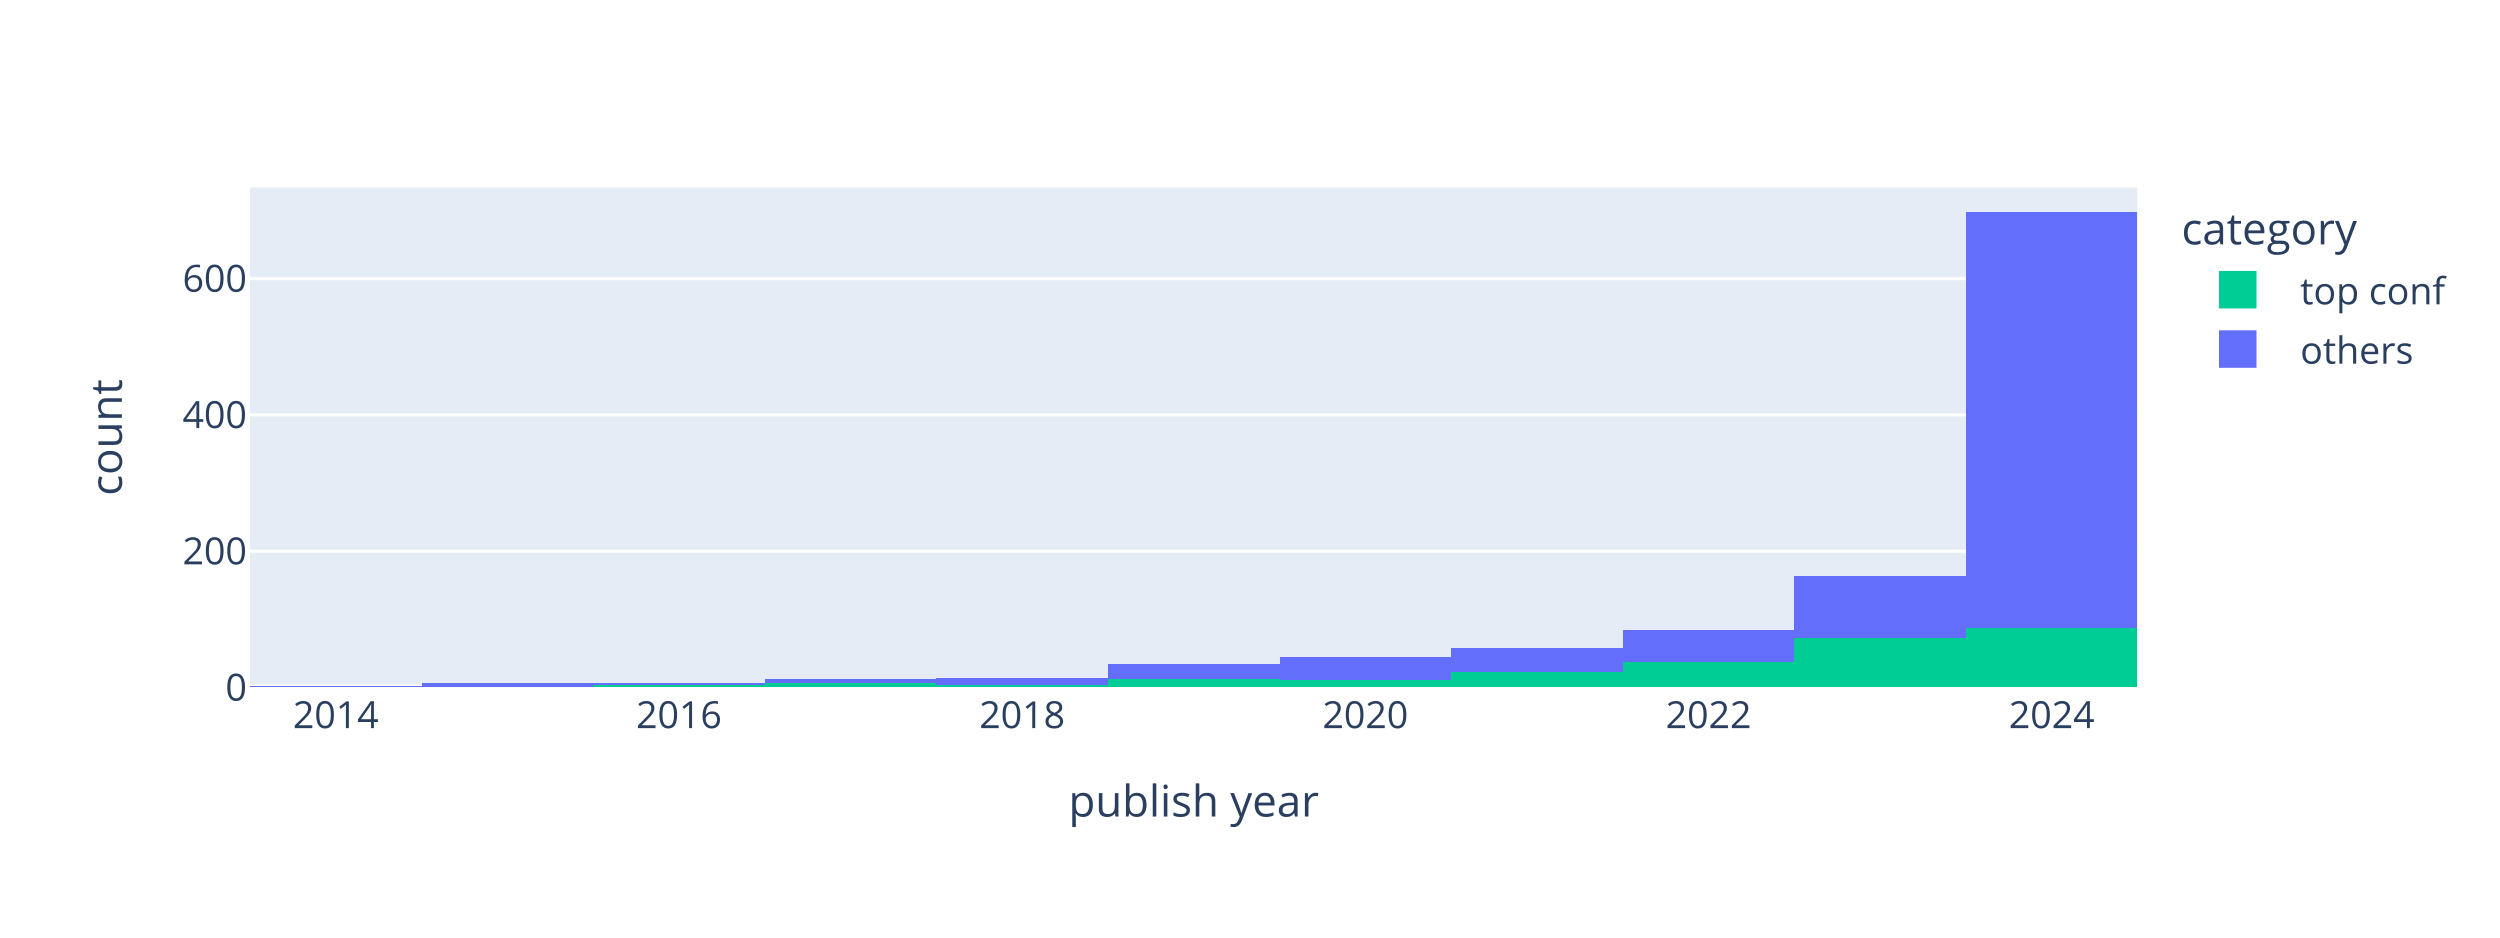
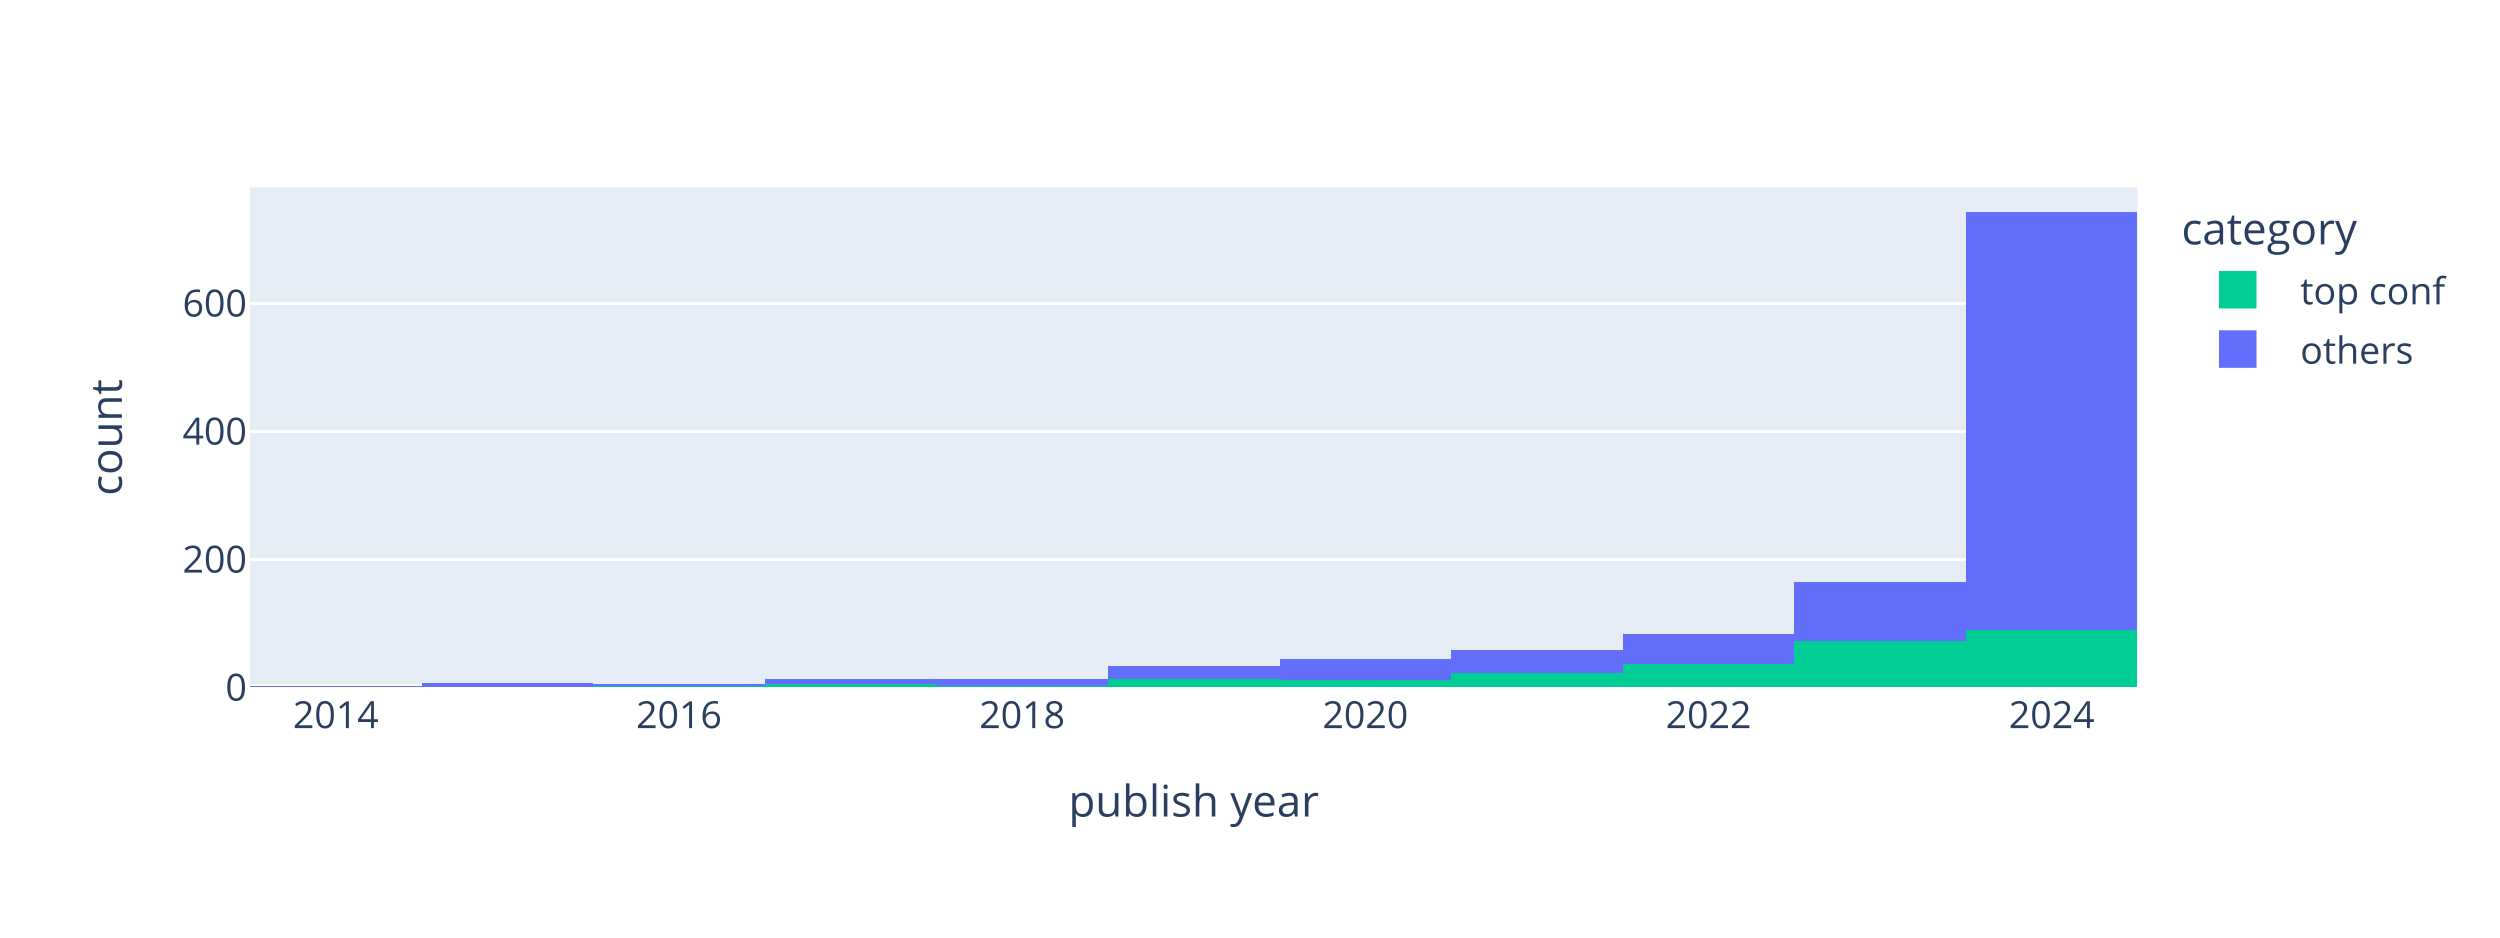
<svg xmlns="http://www.w3.org/2000/svg" class="main-svg" width="800" height="300" style="" viewBox="0 0 800 300">
  <rect x="0" y="0" width="800" height="300" style="fill: rgb(255, 255, 255); fill-opacity: 1;" />
-   <defs id="defs-fca6d4">
+   <defs id="defs-bbf3af">
    <g class="clips">
-       <clipPath id="clipfca6d4xyplot" class="plotclip">
+       <clipPath id="clipbbf3afxyplot" class="plotclip">
        <rect width="604" height="160" />
      </clipPath>
-       <clipPath class="axesclip" id="clipfca6d4x">
+       <clipPath class="axesclip" id="clipbbf3afx">
        <rect x="80" y="0" width="604" height="300" />
      </clipPath>
-       <clipPath class="axesclip" id="clipfca6d4y">
+       <clipPath class="axesclip" id="clipbbf3afy">
        <rect x="0" y="60" width="800" height="160" />
      </clipPath>
-       <clipPath class="axesclip" id="clipfca6d4xy">
+       <clipPath class="axesclip" id="clipbbf3afxy">
        <rect x="80" y="60" width="604" height="160" />
      </clipPath>
    </g>
    <g class="gradients" />
    <g class="patterns" />
  </defs>
  <g class="bglayer">
    <rect class="bg" x="80" y="60" width="604" height="160" style="fill: rgb(229, 236, 246); fill-opacity: 1; stroke-width: 0;" />
  </g>
  <g class="layer-below">
    <g class="imagelayer" />
    <g class="shapelayer" />
  </g>
  <g class="cartesianlayer">
    <g class="subplot xy">
      <g class="layer-subplot">
        <g class="shapelayer" />
        <g class="imagelayer" />
      </g>
      <g class="minor-gridlayer">
        <g class="x" />
        <g class="y" />
      </g>
      <g class="gridlayer">
        <g class="x" />
        <g class="y">
-           <path class="ygrid crisp" transform="translate(0,176.38)" d="M80,0h604" style="stroke: rgb(255, 255, 255); stroke-opacity: 1; stroke-width: 1px;" />
-           <path class="ygrid crisp" transform="translate(0,132.77)" d="M80,0h604" style="stroke: rgb(255, 255, 255); stroke-opacity: 1; stroke-width: 1px;" />
-           <path class="ygrid crisp" transform="translate(0,89.15)" d="M80,0h604" style="stroke: rgb(255, 255, 255); stroke-opacity: 1; stroke-width: 1px;" />
+           <path class="ygrid crisp" transform="translate(0,179.03)" d="M80,0h604" style="stroke: rgb(255, 255, 255); stroke-opacity: 1; stroke-width: 1px;" />
+           <path class="ygrid crisp" transform="translate(0,138.06)" d="M80,0h604" style="stroke: rgb(255, 255, 255); stroke-opacity: 1; stroke-width: 1px;" />
+           <path class="ygrid crisp" transform="translate(0,97.09)" d="M80,0h604" style="stroke: rgb(255, 255, 255); stroke-opacity: 1; stroke-width: 1px;" />
        </g>
      </g>
      <g class="zerolinelayer">
        <path class="yzl zl crisp" transform="translate(0,220)" d="M80,0h604" style="stroke: rgb(255, 255, 255); stroke-opacity: 1; stroke-width: 2px;" />
      </g>
      <g class="layer-between">
        <g class="shapelayer" />
        <g class="imagelayer" />
      </g>
      <path class="xlines-below" />
      <path class="ylines-below" />
      <g class="overlines-below" />
      <g class="xaxislayer-below" />
      <g class="yaxislayer-below" />
      <g class="overaxes-below" />
      <g class="overplot">
-         <g class="xy" transform="translate(80,60)" clip-path="url(#clipfca6d4xyplot)">
+         <g class="xy" transform="translate(80,60)" clip-path="url(#clipbbf3afxyplot)">
          <g class="barlayer mlayer">
            <g class="trace bars" shape-rendering="crispEdges" style="opacity: 1;">
              <g class="points">
                <g class="point">
-                   <path d="M0,160V159.78H54.91V160Z" style="vector-effect: none; opacity: 1; stroke-width: 0px; fill: rgb(0, 204, 150); fill-opacity: 1;" />
+                   <path d="M0,160V159.8H54.91V160Z" style="vector-effect: none; opacity: 1; stroke-width: 0px; fill: rgb(0, 204, 150); fill-opacity: 1;" />
                </g>
                <g class="point">
                  <path d="M0,0Z" style="vector-effect: none; opacity: 1; stroke-width: 0px; fill: rgb(0, 204, 150); fill-opacity: 1;" />
                </g>
                <g class="point">
-                   <path d="M109.82,160V159.35H164.73V160Z" style="vector-effect: none; opacity: 1; stroke-width: 0px; fill: rgb(0, 204, 150); fill-opacity: 1;" />
-                 </g>
-                 <g class="point">
-                   <path d="M164.73,160V158.69H219.64V160Z" style="vector-effect: none; opacity: 1; stroke-width: 0px; fill: rgb(0, 204, 150); fill-opacity: 1;" />
-                 </g>
-                 <g class="point">
-                   <path d="M219.64,160V159.35H274.55V160Z" style="vector-effect: none; opacity: 1; stroke-width: 0px; fill: rgb(0, 204, 150); fill-opacity: 1;" />
-                 </g>
-                 <g class="point">
-                   <path d="M274.55,160V157.16H329.45V160Z" style="vector-effect: none; opacity: 1; stroke-width: 0px; fill: rgb(0, 204, 150); fill-opacity: 1;" />
-                 </g>
-                 <g class="point">
-                   <path d="M329.45,160V157.6H384.36V160Z" style="vector-effect: none; opacity: 1; stroke-width: 0px; fill: rgb(0, 204, 150); fill-opacity: 1;" />
-                 </g>
-                 <g class="point">
-                   <path d="M384.36,160V155.2H439.27V160Z" style="vector-effect: none; opacity: 1; stroke-width: 0px; fill: rgb(0, 204, 150); fill-opacity: 1;" />
-                 </g>
-                 <g class="point">
-                   <path d="M439.27,160V151.93H494.18V160Z" style="vector-effect: none; opacity: 1; stroke-width: 0px; fill: rgb(0, 204, 150); fill-opacity: 1;" />
-                 </g>
-                 <g class="point">
-                   <path d="M494.18,160V144.3H549.09V160Z" style="vector-effect: none; opacity: 1; stroke-width: 0px; fill: rgb(0, 204, 150); fill-opacity: 1;" />
-                 </g>
-                 <g class="point">
-                   <path d="M549.09,160V140.81H604V160Z" style="vector-effect: none; opacity: 1; stroke-width: 0px; fill: rgb(0, 204, 150); fill-opacity: 1;" />
+                   <path d="M109.82,160V159.39H164.73V160Z" style="vector-effect: none; opacity: 1; stroke-width: 0px; fill: rgb(0, 204, 150); fill-opacity: 1;" />
+                 </g>
+                 <g class="point">
+                   <path d="M164.73,160V158.77H219.64V160Z" style="vector-effect: none; opacity: 1; stroke-width: 0px; fill: rgb(0, 204, 150); fill-opacity: 1;" />
+                 </g>
+                 <g class="point">
+                   <path d="M219.64,160V159.39H274.55V160Z" style="vector-effect: none; opacity: 1; stroke-width: 0px; fill: rgb(0, 204, 150); fill-opacity: 1;" />
+                 </g>
+                 <g class="point">
+                   <path d="M274.55,160V157.34H329.45V160Z" style="vector-effect: none; opacity: 1; stroke-width: 0px; fill: rgb(0, 204, 150); fill-opacity: 1;" />
+                 </g>
+                 <g class="point">
+                   <path d="M329.45,160V157.75H384.36V160Z" style="vector-effect: none; opacity: 1; stroke-width: 0px; fill: rgb(0, 204, 150); fill-opacity: 1;" />
+                 </g>
+                 <g class="point">
+                   <path d="M384.36,160V155.49H439.27V160Z" style="vector-effect: none; opacity: 1; stroke-width: 0px; fill: rgb(0, 204, 150); fill-opacity: 1;" />
+                 </g>
+                 <g class="point">
+                   <path d="M439.27,160V152.42H494.18V160Z" style="vector-effect: none; opacity: 1; stroke-width: 0px; fill: rgb(0, 204, 150); fill-opacity: 1;" />
+                 </g>
+                 <g class="point">
+                   <path d="M494.18,160V145.25H549.09V160Z" style="vector-effect: none; opacity: 1; stroke-width: 0px; fill: rgb(0, 204, 150); fill-opacity: 1;" />
+                 </g>
+                 <g class="point">
+                   <path d="M549.09,160V141.56H604V160Z" style="vector-effect: none; opacity: 1; stroke-width: 0px; fill: rgb(0, 204, 150); fill-opacity: 1;" />
                </g>
              </g>
            </g>
            <g class="trace bars" shape-rendering="crispEdges" style="opacity: 1;">
              <g class="points">
                <g class="point">
-                   <path d="M0,159.78V159.56H54.91V159.78Z" style="vector-effect: none; opacity: 1; stroke-width: 0px; fill: rgb(99, 110, 250); fill-opacity: 1;" />
-                 </g>
-                 <g class="point">
-                   <path d="M54.91,160V158.47H109.82V160Z" style="vector-effect: none; opacity: 1; stroke-width: 0px; fill: rgb(99, 110, 250); fill-opacity: 1;" />
-                 </g>
-                 <g class="point">
-                   <path d="M109.82,159.35V158.69H164.73V159.35Z" style="vector-effect: none; opacity: 1; stroke-width: 0px; fill: rgb(99, 110, 250); fill-opacity: 1;" />
-                 </g>
-                 <g class="point">
-                   <path d="M164.73,158.69V157.16H219.64V158.69Z" style="vector-effect: none; opacity: 1; stroke-width: 0px; fill: rgb(99, 110, 250); fill-opacity: 1;" />
-                 </g>
-                 <g class="point">
-                   <path d="M219.64,159.35V156.95H274.55V159.35Z" style="vector-effect: none; opacity: 1; stroke-width: 0px; fill: rgb(99, 110, 250); fill-opacity: 1;" />
-                 </g>
-                 <g class="point">
-                   <path d="M274.55,157.16V152.59H329.45V157.16Z" style="vector-effect: none; opacity: 1; stroke-width: 0px; fill: rgb(99, 110, 250); fill-opacity: 1;" />
-                 </g>
-                 <g class="point">
-                   <path d="M329.45,157.6V150.4H384.36V157.6Z" style="vector-effect: none; opacity: 1; stroke-width: 0px; fill: rgb(99, 110, 250); fill-opacity: 1;" />
-                 </g>
-                 <g class="point">
-                   <path d="M384.36,155.2V147.35H439.27V155.2Z" style="vector-effect: none; opacity: 1; stroke-width: 0px; fill: rgb(99, 110, 250); fill-opacity: 1;" />
-                 </g>
-                 <g class="point">
-                   <path d="M439.27,151.93V141.68H494.18V151.93Z" style="vector-effect: none; opacity: 1; stroke-width: 0px; fill: rgb(99, 110, 250); fill-opacity: 1;" />
-                 </g>
-                 <g class="point">
-                   <path d="M494.18,144.3V124.24H549.09V144.3Z" style="vector-effect: none; opacity: 1; stroke-width: 0px; fill: rgb(99, 110, 250); fill-opacity: 1;" />
-                 </g>
-                 <g class="point">
-                   <path d="M549.09,140.81V8H604V140.81Z" style="vector-effect: none; opacity: 1; stroke-width: 0px; fill: rgb(99, 110, 250); fill-opacity: 1;" />
+                   <path d="M0,159.8V159.59H54.91V159.8Z" style="vector-effect: none; opacity: 1; stroke-width: 0px; fill: rgb(99, 110, 250); fill-opacity: 1;" />
+                 </g>
+                 <g class="point">
+                   <path d="M54.91,160V158.57H109.82V160Z" style="vector-effect: none; opacity: 1; stroke-width: 0px; fill: rgb(99, 110, 250); fill-opacity: 1;" />
+                 </g>
+                 <g class="point">
+                   <path d="M109.82,159.39V158.77H164.73V159.39Z" style="vector-effect: none; opacity: 1; stroke-width: 0px; fill: rgb(99, 110, 250); fill-opacity: 1;" />
+                 </g>
+                 <g class="point">
+                   <path d="M164.73,158.77V157.34H219.64V158.77Z" style="vector-effect: none; opacity: 1; stroke-width: 0px; fill: rgb(99, 110, 250); fill-opacity: 1;" />
+                 </g>
+                 <g class="point">
+                   <path d="M219.64,159.39V157.13H274.55V159.39Z" style="vector-effect: none; opacity: 1; stroke-width: 0px; fill: rgb(99, 110, 250); fill-opacity: 1;" />
+                 </g>
+                 <g class="point">
+                   <path d="M274.55,157.34V153.04H329.45V157.34Z" style="vector-effect: none; opacity: 1; stroke-width: 0px; fill: rgb(99, 110, 250); fill-opacity: 1;" />
+                 </g>
+                 <g class="point">
+                   <path d="M329.45,157.75V150.99H384.36V157.75Z" style="vector-effect: none; opacity: 1; stroke-width: 0px; fill: rgb(99, 110, 250); fill-opacity: 1;" />
+                 </g>
+                 <g class="point">
+                   <path d="M384.36,155.49V148.12H439.27V155.49Z" style="vector-effect: none; opacity: 1; stroke-width: 0px; fill: rgb(99, 110, 250); fill-opacity: 1;" />
+                 </g>
+                 <g class="point">
+                   <path d="M439.27,152.42V142.79H494.18V152.42Z" style="vector-effect: none; opacity: 1; stroke-width: 0px; fill: rgb(99, 110, 250); fill-opacity: 1;" />
+                 </g>
+                 <g class="point">
+                   <path d="M494.18,145.25V126.4H549.09V145.25Z" style="vector-effect: none; opacity: 1; stroke-width: 0px; fill: rgb(99, 110, 250); fill-opacity: 1;" />
+                 </g>
+                 <g class="point">
+                   <path d="M549.09,141.56V8H604V141.56Z" style="vector-effect: none; opacity: 1; stroke-width: 0px; fill: rgb(99, 110, 250); fill-opacity: 1;" />
                </g>
              </g>
            </g>
          </g>
        </g>
      </g>
      <path class="xlines-above crisp" d="M0,0" style="fill: none;" />
      <path class="ylines-above crisp" d="M0,0" style="fill: none;" />
      <g class="overlines-above" />
      <g class="xaxislayer-above">
        <g class="xtick">
          <text text-anchor="middle" x="0" y="233" transform="translate(107.45,0)" style="font-family: 'Open Sans', verdana, arial, sans-serif; font-size: 12px; fill: rgb(42, 63, 95); fill-opacity: 1; white-space: pre; opacity: 1;">2014</text>
        </g>
        <g class="xtick">
          <text text-anchor="middle" x="0" y="233" style="font-family: 'Open Sans', verdana, arial, sans-serif; font-size: 12px; fill: rgb(42, 63, 95); fill-opacity: 1; white-space: pre; opacity: 1;" transform="translate(217.27,0)">2016</text>
        </g>
        <g class="xtick">
          <text text-anchor="middle" x="0" y="233" style="font-family: 'Open Sans', verdana, arial, sans-serif; font-size: 12px; fill: rgb(42, 63, 95); fill-opacity: 1; white-space: pre; opacity: 1;" transform="translate(327.09,0)">2018</text>
        </g>
        <g class="xtick">
          <text text-anchor="middle" x="0" y="233" style="font-family: 'Open Sans', verdana, arial, sans-serif; font-size: 12px; fill: rgb(42, 63, 95); fill-opacity: 1; white-space: pre; opacity: 1;" transform="translate(436.91,0)">2020</text>
        </g>
        <g class="xtick">
          <text text-anchor="middle" x="0" y="233" style="font-family: 'Open Sans', verdana, arial, sans-serif; font-size: 12px; fill: rgb(42, 63, 95); fill-opacity: 1; white-space: pre; opacity: 1;" transform="translate(546.73,0)">2022</text>
        </g>
        <g class="xtick">
          <text text-anchor="middle" x="0" y="233" style="font-family: 'Open Sans', verdana, arial, sans-serif; font-size: 12px; fill: rgb(42, 63, 95); fill-opacity: 1; white-space: pre; opacity: 1;" transform="translate(656.55,0)">2024</text>
        </g>
      </g>
      <g class="yaxislayer-above">
        <g class="ytick">
          <text text-anchor="end" x="79" y="4.2" transform="translate(0,220)" style="font-family: 'Open Sans', verdana, arial, sans-serif; font-size: 12px; fill: rgb(42, 63, 95); fill-opacity: 1; white-space: pre; opacity: 1;">0</text>
        </g>
        <g class="ytick">
-           <text text-anchor="end" x="79" y="4.2" style="font-family: 'Open Sans', verdana, arial, sans-serif; font-size: 12px; fill: rgb(42, 63, 95); fill-opacity: 1; white-space: pre; opacity: 1;" transform="translate(0,176.38)">200</text>
-         </g>
-         <g class="ytick">
-           <text text-anchor="end" x="79" y="4.2" style="font-family: 'Open Sans', verdana, arial, sans-serif; font-size: 12px; fill: rgb(42, 63, 95); fill-opacity: 1; white-space: pre; opacity: 1;" transform="translate(0,132.77)">400</text>
-         </g>
-         <g class="ytick">
-           <text text-anchor="end" x="79" y="4.2" style="font-family: 'Open Sans', verdana, arial, sans-serif; font-size: 12px; fill: rgb(42, 63, 95); fill-opacity: 1; white-space: pre; opacity: 1;" transform="translate(0,89.15)">600</text>
+           <text text-anchor="end" x="79" y="4.2" style="font-family: 'Open Sans', verdana, arial, sans-serif; font-size: 12px; fill: rgb(42, 63, 95); fill-opacity: 1; white-space: pre; opacity: 1;" transform="translate(0,179.03)">200</text>
+         </g>
+         <g class="ytick">
+           <text text-anchor="end" x="79" y="4.2" style="font-family: 'Open Sans', verdana, arial, sans-serif; font-size: 12px; fill: rgb(42, 63, 95); fill-opacity: 1; white-space: pre; opacity: 1;" transform="translate(0,138.06)">400</text>
+         </g>
+         <g class="ytick">
+           <text text-anchor="end" x="79" y="4.2" style="font-family: 'Open Sans', verdana, arial, sans-serif; font-size: 12px; fill: rgb(42, 63, 95); fill-opacity: 1; white-space: pre; opacity: 1;" transform="translate(0,97.09)">600</text>
        </g>
      </g>
      <g class="overaxes-above" />
    </g>
  </g>
  <g class="polarlayer" />
  <g class="smithlayer" />
  <g class="ternarylayer" />
  <g class="geolayer" />
  <g class="funnelarealayer" />
  <g class="pielayer" />
  <g class="iciclelayer" />
  <g class="treemaplayer" />
  <g class="sunburstlayer" />
  <g class="glimages" />
-   <defs id="topdefs-fca6d4">
+   <defs id="topdefs-bbf3af">
    <g class="clips" />
-     <clipPath id="legendfca6d4">
+     <clipPath id="legendbbf3af">
      <rect width="92" height="67" x="0" y="0" />
    </clipPath>
  </defs>
  <g class="layer-above">
    <g class="imagelayer" />
    <g class="shapelayer" />
  </g>
  <g class="infolayer">
    <g class="legend" pointer-events="all" transform="translate(696.08,60)">
      <rect class="bg" shape-rendering="crispEdges" style="stroke: rgb(68, 68, 68); stroke-opacity: 1; fill: rgb(255, 255, 255); fill-opacity: 1; stroke-width: 0px;" width="92" height="67" x="0" y="0" />
-       <g class="scrollbox" transform="" clip-path="url(#legendfca6d4)">
+       <g class="scrollbox" transform="" clip-path="url(#legendbbf3af)">
        <text class="legendtitletext" text-anchor="start" x="2" y="18.2" style="font-family: 'Open Sans', verdana, arial, sans-serif; font-size: 14px; fill: rgb(42, 63, 95); fill-opacity: 1; white-space: pre;">category</text>
        <g class="groups" transform="">
          <g class="traces" transform="translate(0,32.7)" style="opacity: 1;">
            <text class="legendtext" text-anchor="start" x="40" y="4.68" style="font-family: 'Open Sans', verdana, arial, sans-serif; font-size: 12px; fill: rgb(42, 63, 95); fill-opacity: 1; white-space: pre;">top conf</text>
            <g class="layers" style="opacity: 1;">
              <g class="legendfill" />
              <g class="legendlines" />
              <g class="legendsymbols">
                <g class="legendpoints">
                  <path class="legendundefined" d="M6,6H-6V-6H6Z" transform="translate(20,0)" style="stroke-width: 0px; fill: rgb(0, 204, 150); fill-opacity: 1;" />
                </g>
              </g>
            </g>
            <rect class="legendtoggle" x="0" y="-9.5" width="86.875" height="19" style="fill: rgb(0, 0, 0); fill-opacity: 0;" />
          </g>
        </g>
        <g class="groups" transform="">
          <g class="traces" transform="translate(0,51.7)" style="opacity: 1;">
            <text class="legendtext" text-anchor="start" x="40" y="4.68" style="font-family: 'Open Sans', verdana, arial, sans-serif; font-size: 12px; fill: rgb(42, 63, 95); fill-opacity: 1; white-space: pre;">others</text>
            <g class="layers" style="opacity: 1;">
              <g class="legendfill" />
              <g class="legendlines" />
              <g class="legendsymbols">
                <g class="legendpoints">
                  <path class="legendundefined" d="M6,6H-6V-6H6Z" transform="translate(20,0)" style="stroke-width: 0px; fill: rgb(99, 110, 250); fill-opacity: 1;" />
                </g>
              </g>
            </g>
            <rect class="legendtoggle" x="0" y="-9.5" width="86.875" height="19" style="fill: rgb(0, 0, 0); fill-opacity: 0;" />
          </g>
        </g>
      </g>
      <rect class="scrollbar" rx="20" ry="3" width="0" height="0" style="fill: rgb(128, 139, 164); fill-opacity: 1;" x="0" y="0" />
    </g>
    <g class="g-gtitle" />
    <g class="g-xtitle">
      <text class="xtitle" x="382" y="261.3" text-anchor="middle" style="opacity: 1; font-family: 'Open Sans', verdana, arial, sans-serif; font-size: 14px; fill: rgb(42, 63, 95); fill-opacity: 1; white-space: pre;">publish year</text>
    </g>
    <g class="g-ytitle">
      <text class="ytitle" transform="rotate(-90,39.00625,140)" x="39.006" y="140" text-anchor="middle" style="opacity: 1; font-family: 'Open Sans', verdana, arial, sans-serif; font-size: 14px; fill: rgb(42, 63, 95); fill-opacity: 1; white-space: pre;">count</text>
    </g>
  </g>
</svg>
